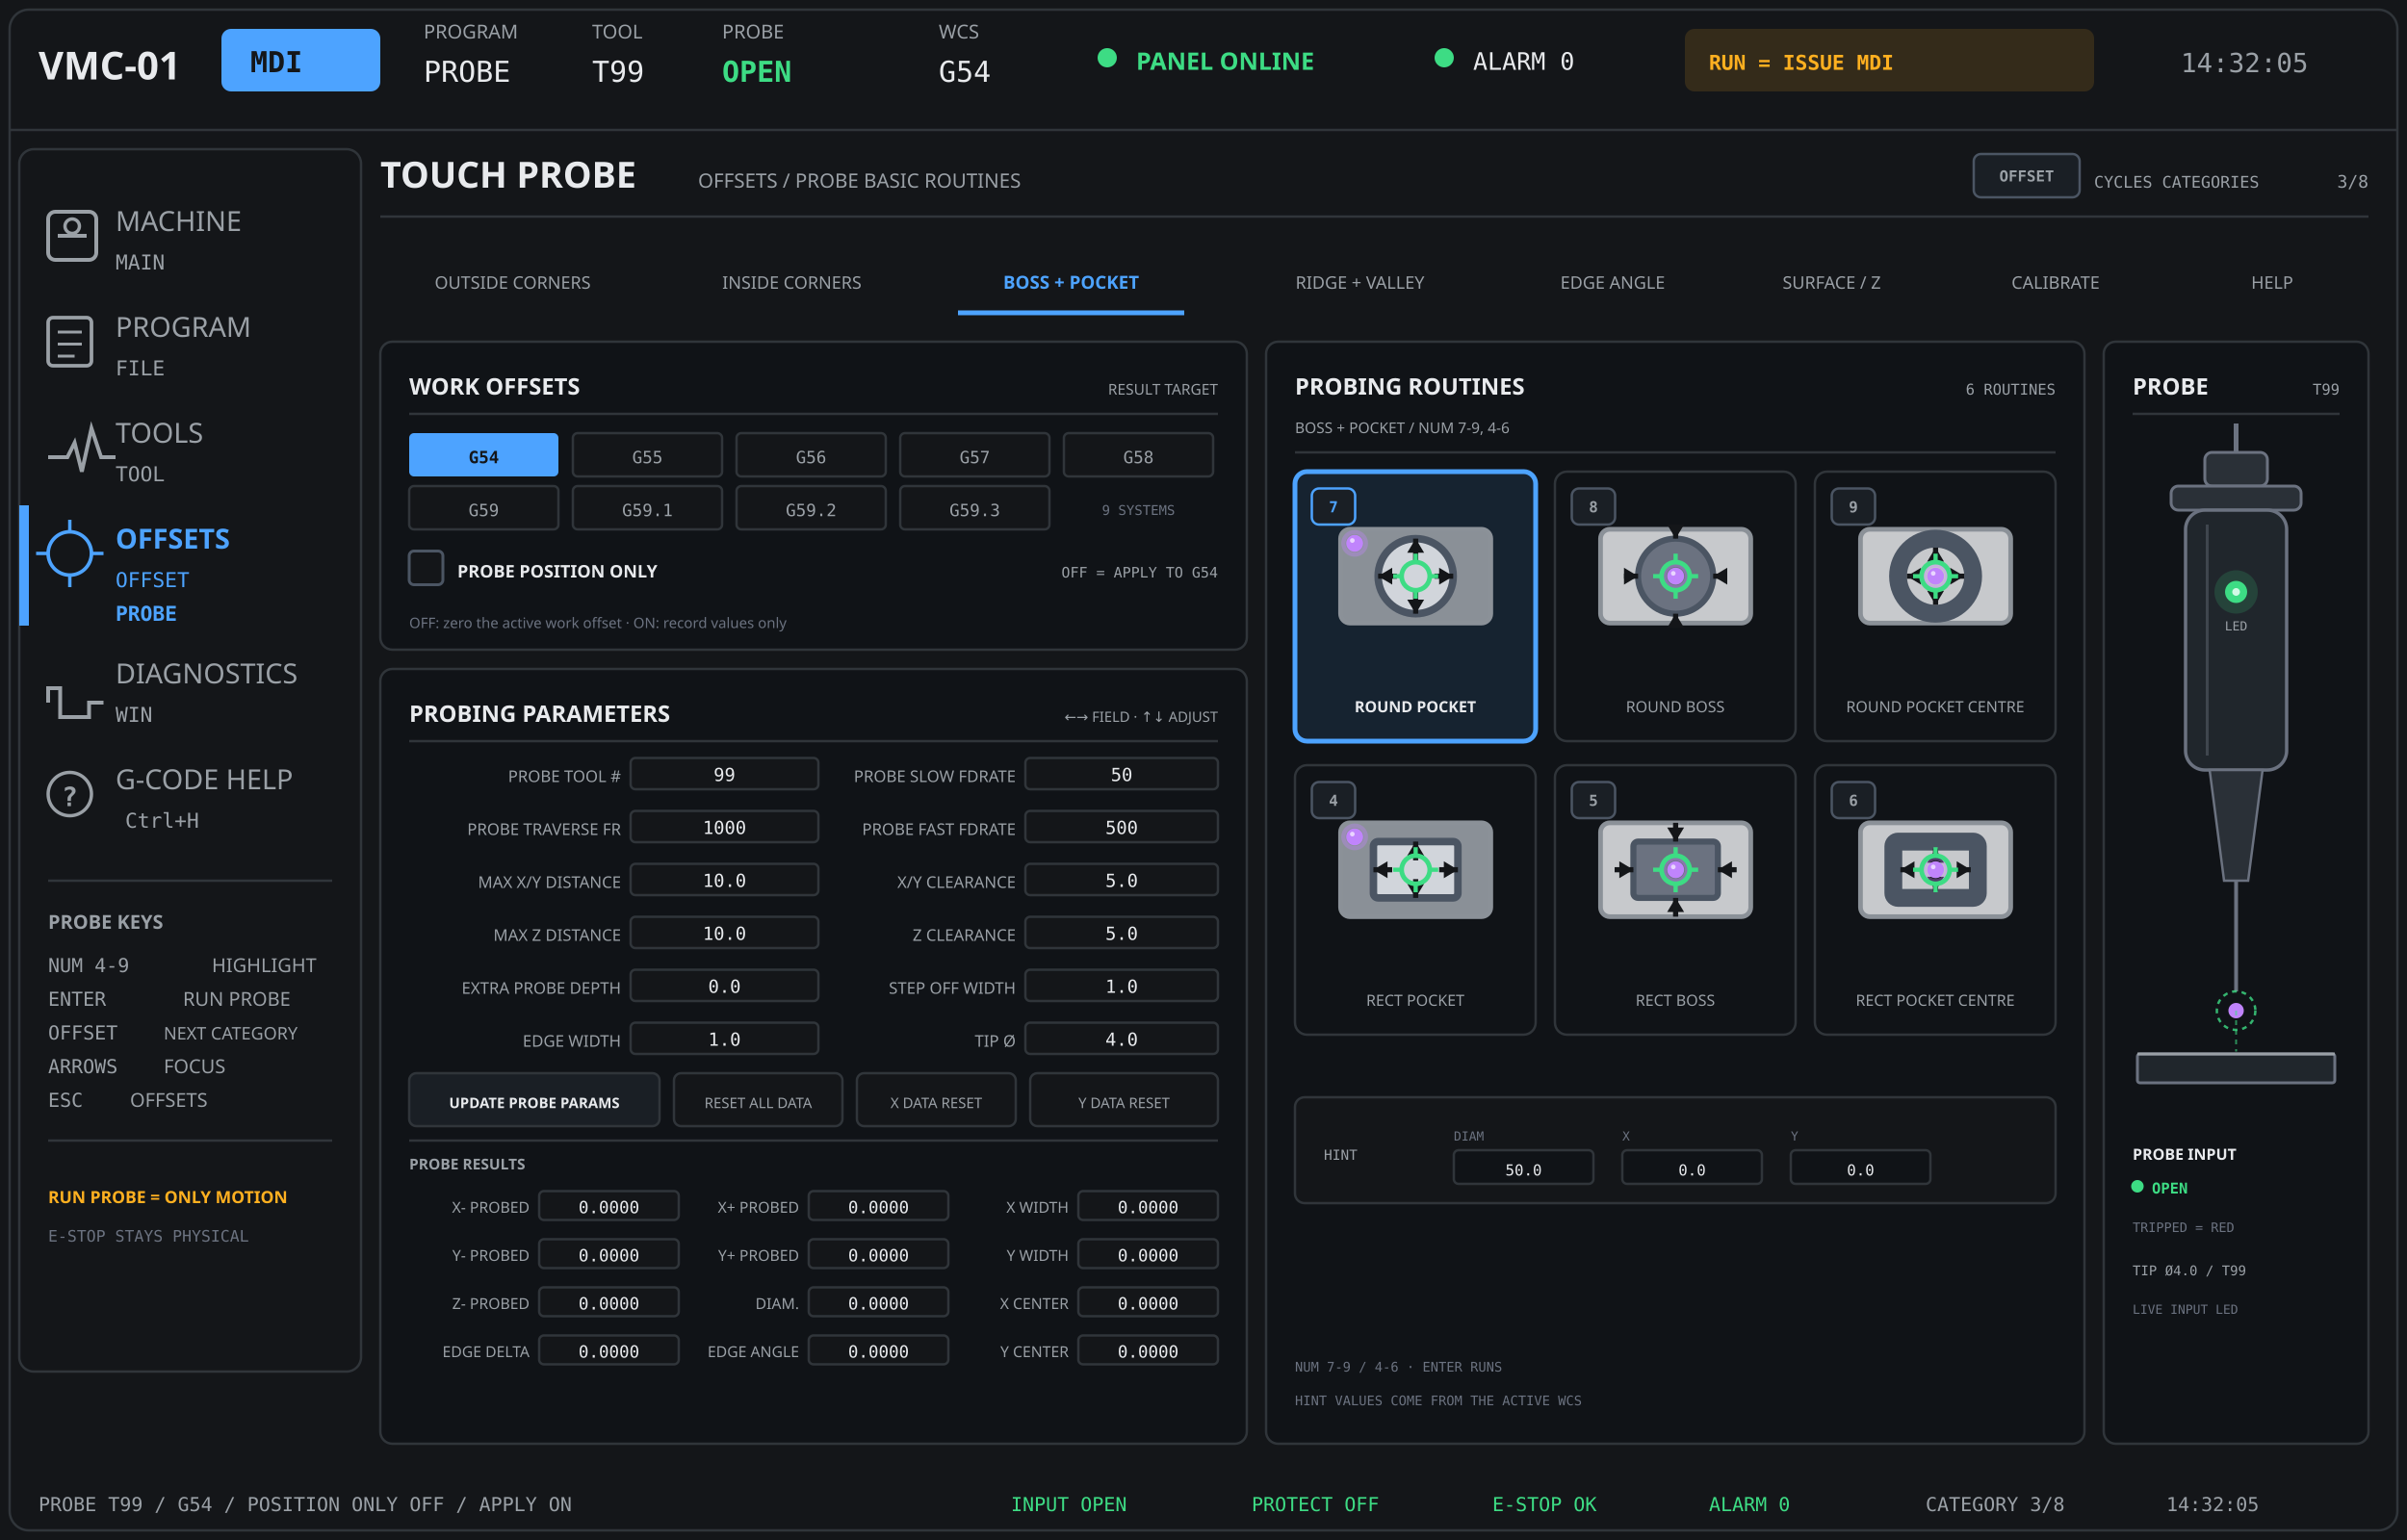
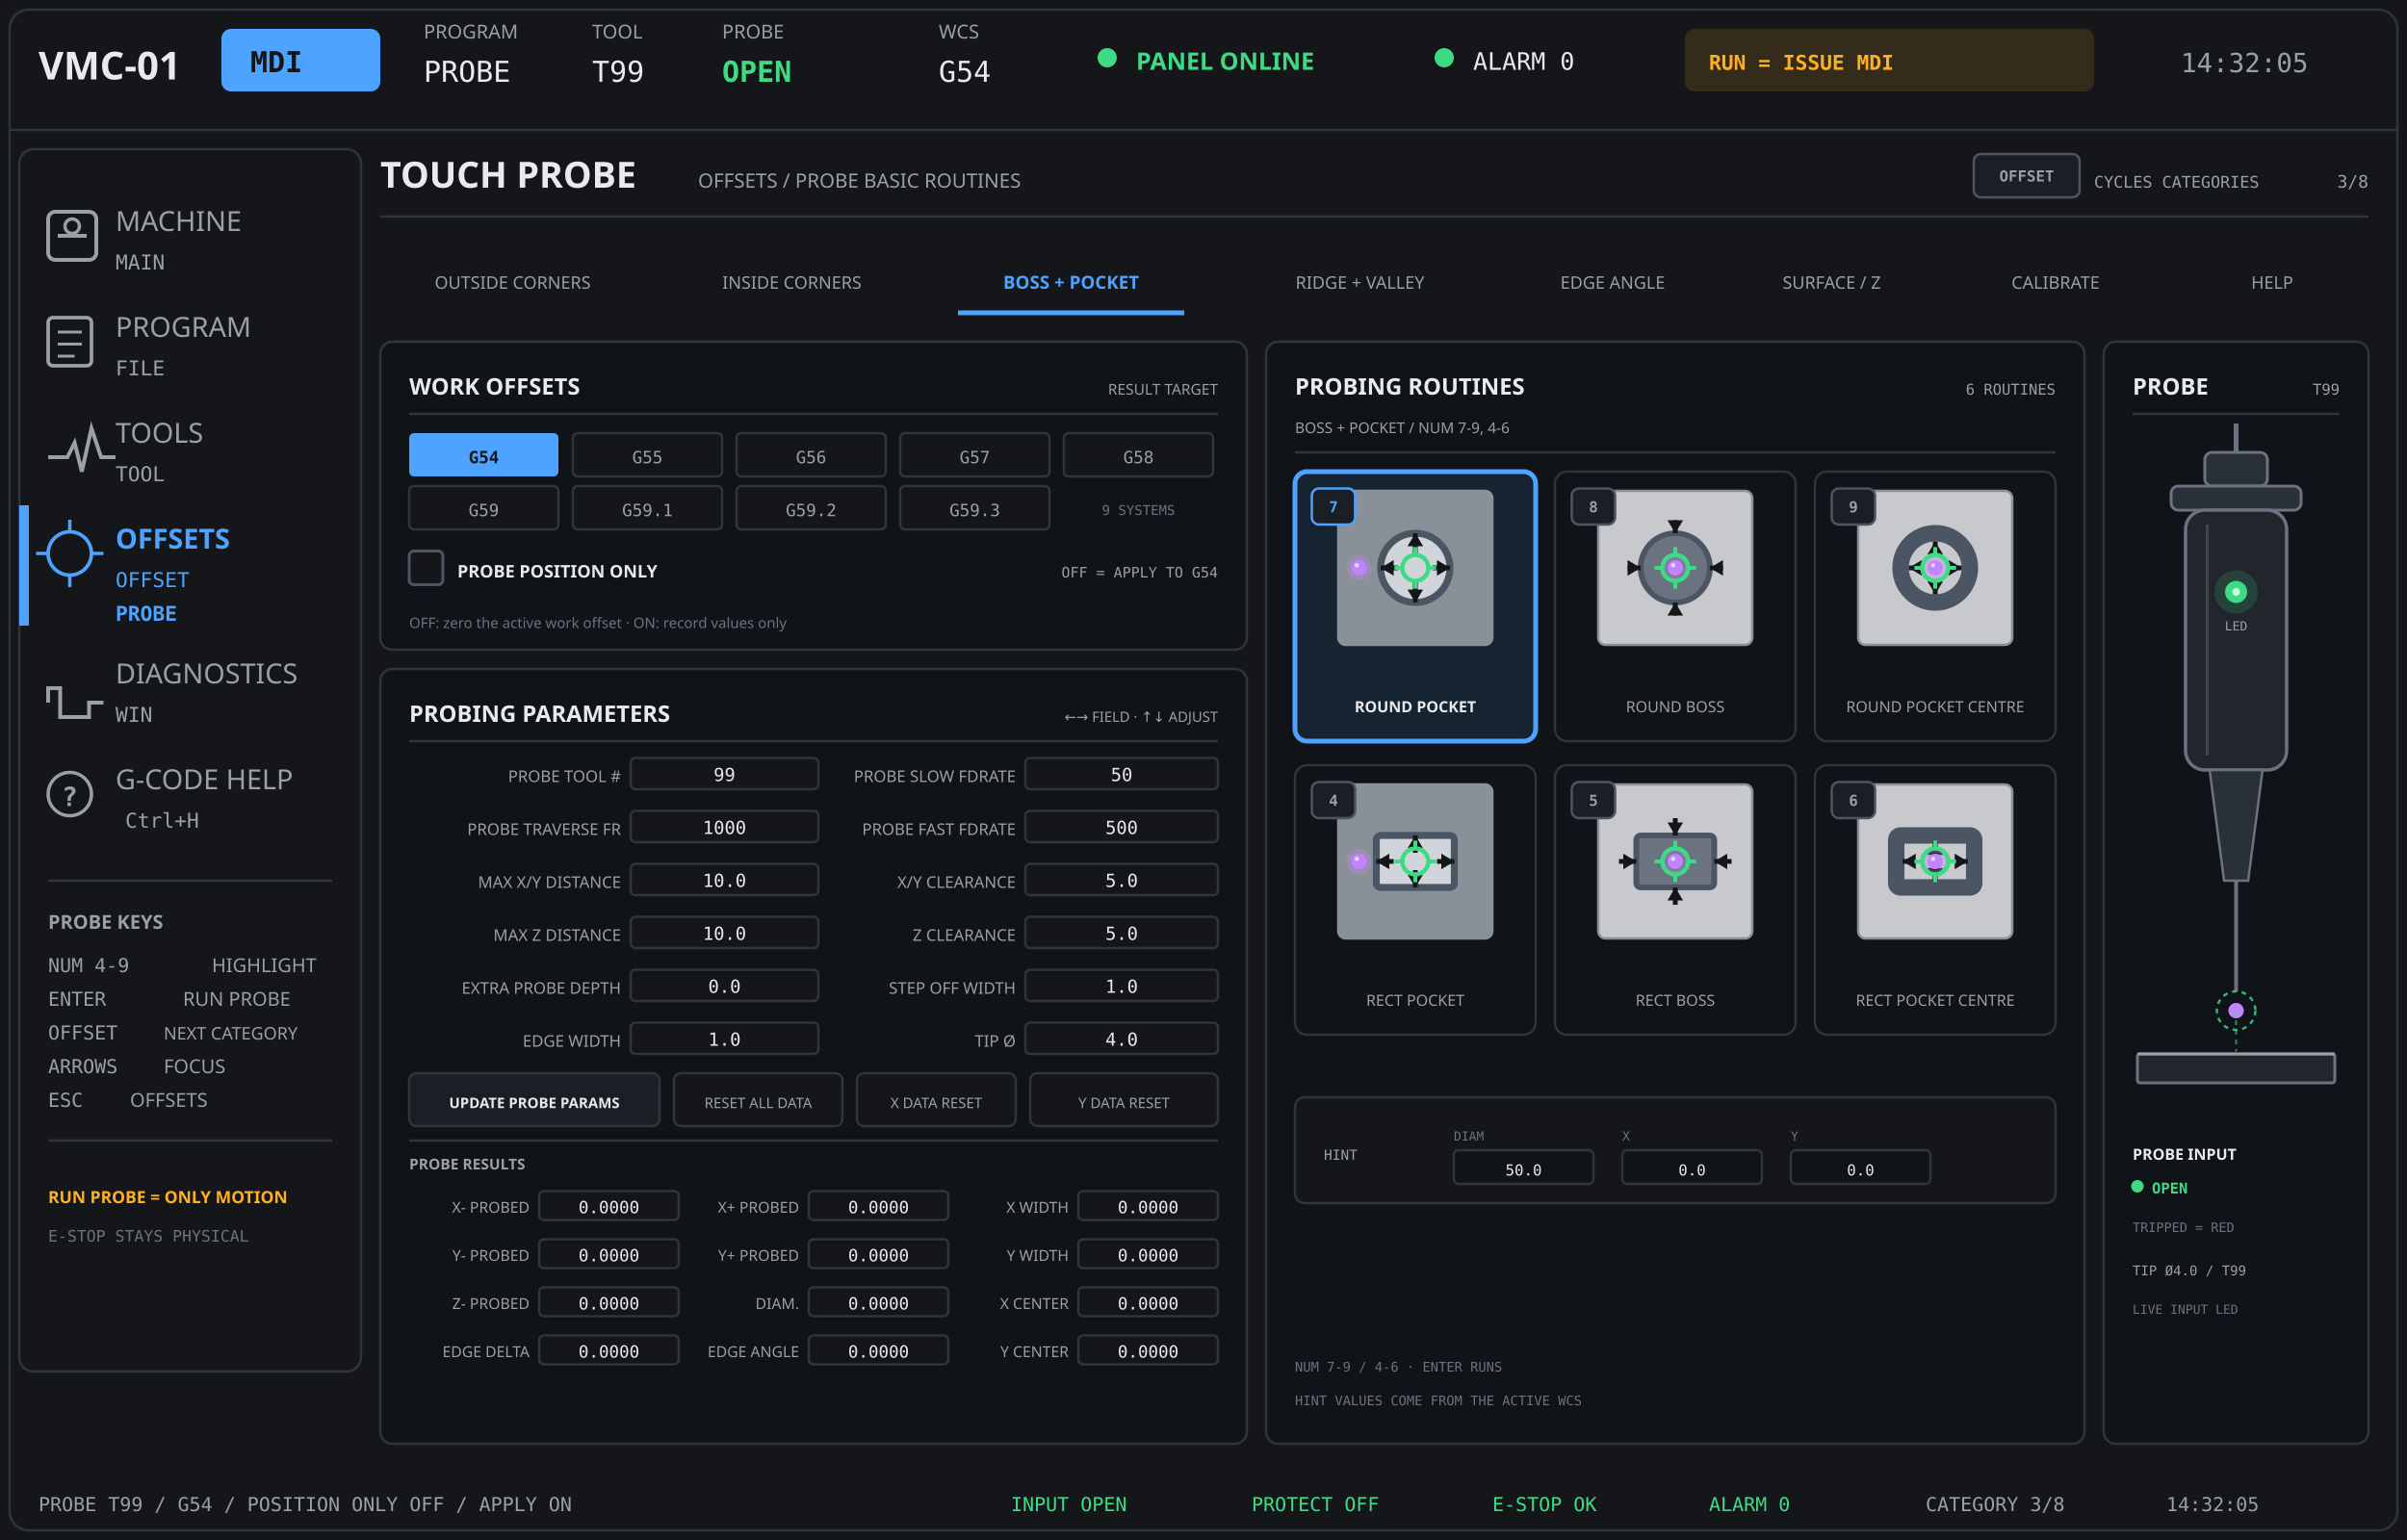
<svg xmlns="http://www.w3.org/2000/svg" viewBox="0 0 1000 640" width="1000" height="640">
  <rect x="0" y="0" width="1000" height="640" rx="0" fill="#141619" stroke="none" stroke-width="1" />
  <rect x="4" y="4" width="992" height="632" rx="8" fill="none" stroke="#30353a" stroke-width="1" />
  <line x1="4" y1="54" x2="996" y2="54" stroke="#30353a" stroke-width="1" />
  <text x="16" y="33" fill="#e8eaed" font-size="16" font-family="sans-serif" font-weight="700" text-anchor="start">VMC-01</text>
  <rect x="92" y="12" width="66" height="26" rx="4" fill="#4da3ff" stroke="none" stroke-width="1" />
  <text x="104" y="30" fill="#141619" font-size="12" font-family="monospace" font-weight="700" text-anchor="start">MDI</text>
  <text x="176" y="16" fill="#9aa0a6" font-size="8" font-family="sans-serif" text-anchor="start">PROGRAM</text>
  <text x="176" y="34" fill="#e8eaed" font-size="12" font-family="monospace" text-anchor="start">PROBE</text>
  <text x="246" y="16" fill="#9aa0a6" font-size="8" font-family="sans-serif" text-anchor="start">TOOL</text>
  <text x="246" y="34" fill="#e8eaed" font-size="12" font-family="monospace" text-anchor="start">T99</text>
  <text x="300" y="16" fill="#9aa0a6" font-size="8" font-family="sans-serif" text-anchor="start">PROBE</text>
  <text x="300" y="34" fill="#3ddc84" font-size="12" font-family="monospace" font-weight="700" text-anchor="start">OPEN</text>
  <text x="390" y="16" fill="#9aa0a6" font-size="8" font-family="sans-serif" text-anchor="start">WCS</text>
  <text x="390" y="34" fill="#e8eaed" font-size="12" font-family="monospace" text-anchor="start">G54</text>
  <circle cx="460" cy="24" r="4" fill="#3ddc84" />
  <text x="472" y="29" fill="#3ddc84" font-size="10" font-family="sans-serif" font-weight="700" text-anchor="start">PANEL ONLINE</text>
  <circle cx="600" cy="24" r="4" fill="#3ddc84" />
  <text x="612" y="29" fill="#e8eaed" font-size="10" font-family="monospace" text-anchor="start">ALARM 0</text>
  <rect x="700" y="12" width="170" height="26" rx="4" fill="#ffb020" stroke="none" stroke-width="0" opacity="0.14" />
  <text x="710" y="29" fill="#ffb020" font-size="8.5" font-family="monospace" font-weight="700" text-anchor="start">RUN = ISSUE MDI</text>
  <text x="906" y="30" fill="#9aa0a6" font-size="11" font-family="monospace" text-anchor="start">14:32:05</text>
  <rect x="8" y="62" width="142" height="508" rx="6" fill="#141619" stroke="#30353a" stroke-width="1" />
  <rect x="20" y="88" width="20" height="20" rx="3" fill="none" stroke="#9aa0a6" stroke-width="1.6" />
  <line x1="24" y1="98" x2="36" y2="98" stroke="#9aa0a6" stroke-width="1.6" />
  <circle cx="30" cy="94" r="3" fill="none" stroke="#9aa0a6" stroke-width="1.4" />
  <text x="48" y="96" fill="#9aa0a6" font-size="11.5" font-family="sans-serif" text-anchor="start">MACHINE</text>
  <text x="48" y="112" fill="#9aa0a6" font-size="8.5" font-family="monospace" text-anchor="start">MAIN</text>
  <rect x="20" y="132" width="18" height="20" rx="2" fill="none" stroke="#9aa0a6" stroke-width="1.5" />
  <line x1="24" y1="138" x2="34" y2="138" stroke="#9aa0a6" stroke-width="1.2" />
  <line x1="24" y1="143" x2="34" y2="143" stroke="#9aa0a6" stroke-width="1.2" />
  <line x1="24" y1="148" x2="31" y2="148" stroke="#9aa0a6" stroke-width="1.2" />
  <text x="48" y="140" fill="#9aa0a6" font-size="11.5" font-family="sans-serif" text-anchor="start">PROGRAM</text>
  <text x="48" y="156" fill="#9aa0a6" font-size="8.5" font-family="monospace" text-anchor="start">FILE</text>
  <path d="M20 190 L28 190 L31 184 L34 196 L38 178 L42 190 L48 190" fill="none" stroke="#9aa0a6" stroke-width="1.6" />
  <text x="48" y="184" fill="#9aa0a6" font-size="11.5" font-family="sans-serif" text-anchor="start">TOOLS</text>
  <text x="48" y="200" fill="#9aa0a6" font-size="8.5" font-family="monospace" text-anchor="start">TOOL</text>
  <rect x="8" y="210" width="4" height="50" rx="0" fill="#4da3ff" stroke="none" stroke-width="0" />
  <circle cx="29" cy="230" r="9" fill="none" stroke="#4da3ff" stroke-width="1.5" />
  <line x1="29" y1="216" x2="29" y2="221" stroke="#4da3ff" stroke-width="1.4" />
  <line x1="29" y1="239" x2="29" y2="244" stroke="#4da3ff" stroke-width="1.4" />
  <line x1="15" y1="230" x2="20" y2="230" stroke="#4da3ff" stroke-width="1.4" />
  <line x1="38" y1="230" x2="43" y2="230" stroke="#4da3ff" stroke-width="1.4" />
  <text x="48" y="228" fill="#4da3ff" font-size="11.5" font-family="sans-serif" font-weight="700" text-anchor="start">OFFSETS</text>
  <text x="48" y="244" fill="#4da3ff" font-size="8.5" font-family="monospace" text-anchor="start">OFFSET</text>
  <text x="48" y="258" fill="#4da3ff" font-size="8.5" font-family="monospace" font-weight="700" text-anchor="start">PROBE</text>
  <path d="M20 292 L20 286 L25 286 L25 298 L37 298 L37 292 L43 292" fill="none" stroke="#9aa0a6" stroke-width="1.6" />
  <text x="48" y="284" fill="#9aa0a6" font-size="11.5" font-family="sans-serif" text-anchor="start">DIAGNOSTICS</text>
  <text x="48" y="300" fill="#9aa0a6" font-size="8.5" font-family="monospace" text-anchor="start">WIN</text>
  <circle cx="29" cy="330" r="9" fill="none" stroke="#9aa0a6" stroke-width="1.4" />
  <text x="29" y="335" fill="#9aa0a6" font-size="11" font-family="monospace" font-weight="700" text-anchor="middle">?</text>
  <text x="48" y="328" fill="#9aa0a6" font-size="11.5" font-family="sans-serif" text-anchor="start">G-CODE HELP</text>
  <text x="52" y="344" fill="#9aa0a6" font-size="8.5" font-family="monospace" text-anchor="start">Ctrl+H</text>
  <line x1="20" y1="366" x2="138" y2="366" stroke="#30353a" stroke-width="1" />
  <text x="20" y="386" fill="#9aa0a6" font-size="8" font-family="sans-serif" font-weight="700" text-anchor="start">PROBE KEYS</text>
  <text x="20" y="404" fill="#9aa0a6" font-size="8" font-family="monospace" text-anchor="start">NUM 4-9</text>
  <text x="88" y="404" fill="#9aa0a6" font-size="8" font-family="sans-serif" text-anchor="start">HIGHLIGHT</text>
  <text x="20" y="418" fill="#9aa0a6" font-size="8" font-family="monospace" text-anchor="start">ENTER</text>
  <text x="76" y="418" fill="#9aa0a6" font-size="8" font-family="sans-serif" text-anchor="start">RUN PROBE</text>
  <text x="20" y="432" fill="#9aa0a6" font-size="8" font-family="monospace" text-anchor="start">OFFSET</text>
  <text x="68" y="432" fill="#9aa0a6" font-size="7.2" font-family="sans-serif" text-anchor="start">NEXT CATEGORY</text>
  <text x="20" y="446" fill="#9aa0a6" font-size="8" font-family="monospace" text-anchor="start">ARROWS</text>
  <text x="68" y="446" fill="#9aa0a6" font-size="8" font-family="sans-serif" text-anchor="start">FOCUS</text>
  <text x="20" y="460" fill="#9aa0a6" font-size="8" font-family="monospace" text-anchor="start">ESC</text>
  <text x="54" y="460" fill="#9aa0a6" font-size="8" font-family="sans-serif" text-anchor="start">OFFSETS</text>
  <line x1="20" y1="474" x2="138" y2="474" stroke="#30353a" stroke-width="1" />
  <text x="20" y="500" fill="#ffb020" font-size="7.0" font-family="sans-serif" font-weight="700" text-anchor="start">RUN PROBE = ONLY MOTION</text>
  <text x="20" y="516" fill="#6b7280" font-size="6.6" font-family="monospace" text-anchor="start">E-STOP STAYS PHYSICAL</text>
  <text x="158" y="78" fill="#e8eaed" font-size="15" font-family="sans-serif" font-weight="700" text-anchor="start">TOUCH PROBE</text>
  <text x="290" y="78" fill="#9aa0a6" font-size="8.2" font-family="sans-serif" text-anchor="start">OFFSETS / PROBE BASIC ROUTINES</text>
  <rect x="820" y="64" width="44" height="18" rx="3" fill="#1a1f25" stroke="#4b5563" stroke-width="1" />
  <text x="842.0" y="75.4" fill="#9aa0a6" font-size="6.3" font-family="monospace" font-weight="700" text-anchor="middle">OFFSET</text>
  <text x="870" y="78" fill="#9aa0a6" font-size="6.7" font-family="monospace" text-anchor="start">CYCLES CATEGORIES</text>
  <text x="984" y="78" fill="#9aa0a6" font-size="7.2" font-family="monospace" text-anchor="end">3/8</text>
  <line x1="158" y1="90" x2="984" y2="90" stroke="#30353a" stroke-width="1" />
  <text x="213.0" y="120" fill="#9aa0a6" font-size="7.2" font-family="sans-serif" text-anchor="middle">OUTSIDE CORNERS</text>
  <text x="329.0" y="120" fill="#9aa0a6" font-size="7.2" font-family="sans-serif" text-anchor="middle">INSIDE CORNERS</text>
  <text x="445.0" y="120" fill="#4da3ff" font-size="7.5" font-family="sans-serif" font-weight="700" text-anchor="middle">BOSS + POCKET</text>
  <line x1="398" y1="130" x2="492" y2="130" stroke="#4da3ff" stroke-width="2" />
  <text x="565.0" y="120" fill="#9aa0a6" font-size="7.2" font-family="sans-serif" text-anchor="middle">RIDGE + VALLEY</text>
  <text x="670.0" y="120" fill="#9aa0a6" font-size="7.2" font-family="sans-serif" text-anchor="middle">EDGE ANGLE</text>
  <text x="761.0" y="120" fill="#9aa0a6" font-size="7.2" font-family="sans-serif" text-anchor="middle">SURFACE / Z</text>
  <text x="854.0" y="120" fill="#9aa0a6" font-size="7.2" font-family="sans-serif" text-anchor="middle">CALIBRATE</text>
  <text x="944.0" y="120" fill="#9aa0a6" font-size="7.2" font-family="sans-serif" text-anchor="middle">HELP</text>
  <rect x="158" y="142" width="360" height="128" rx="5" fill="#101317" stroke="#30353a" stroke-width="1" />
  <text x="170" y="164" fill="#e8eaed" font-size="9.5" font-family="sans-serif" font-weight="700" text-anchor="start">WORK OFFSETS</text>
  <text x="506" y="164" fill="#9aa0a6" font-size="6.2" font-family="sans-serif" text-anchor="end">RESULT TARGET</text>
  <line x1="170" y1="172" x2="506" y2="172" stroke="#30353a" stroke-width="1" />
  <rect x="170" y="180" width="62" height="18" rx="2" fill="#4da3ff" stroke="none" stroke-width="1" />
  <text x="201" y="192.5" fill="#141619" font-size="7" font-family="monospace" font-weight="700" text-anchor="middle">G54</text>
  <rect x="238" y="180" width="62" height="18" rx="2" fill="#141619" stroke="#30353a" stroke-width="1" />
  <text x="269" y="192.5" fill="#9aa0a6" font-size="7" font-family="monospace" text-anchor="middle">G55</text>
  <rect x="306" y="180" width="62" height="18" rx="2" fill="#141619" stroke="#30353a" stroke-width="1" />
  <text x="337" y="192.5" fill="#9aa0a6" font-size="7" font-family="monospace" text-anchor="middle">G56</text>
  <rect x="374" y="180" width="62" height="18" rx="2" fill="#141619" stroke="#30353a" stroke-width="1" />
  <text x="405" y="192.5" fill="#9aa0a6" font-size="7" font-family="monospace" text-anchor="middle">G57</text>
  <rect x="442" y="180" width="62" height="18" rx="2" fill="#141619" stroke="#30353a" stroke-width="1" />
  <text x="473" y="192.5" fill="#9aa0a6" font-size="7" font-family="monospace" text-anchor="middle">G58</text>
  <rect x="170" y="202" width="62" height="18" rx="2" fill="#141619" stroke="#30353a" stroke-width="1" />
  <text x="201" y="214.5" fill="#9aa0a6" font-size="7" font-family="monospace" text-anchor="middle">G59</text>
  <rect x="238" y="202" width="62" height="18" rx="2" fill="#141619" stroke="#30353a" stroke-width="1" />
  <text x="269" y="214.5" fill="#9aa0a6" font-size="7" font-family="monospace" text-anchor="middle">G59.1</text>
  <rect x="306" y="202" width="62" height="18" rx="2" fill="#141619" stroke="#30353a" stroke-width="1" />
  <text x="337" y="214.5" fill="#9aa0a6" font-size="7" font-family="monospace" text-anchor="middle">G59.2</text>
  <rect x="374" y="202" width="62" height="18" rx="2" fill="#141619" stroke="#30353a" stroke-width="1" />
  <text x="405" y="214.5" fill="#9aa0a6" font-size="7" font-family="monospace" text-anchor="middle">G59.3</text>
  <text x="473" y="214" fill="#6b7280" font-size="5.6" font-family="monospace" text-anchor="middle">9 SYSTEMS</text>
  <rect x="170" y="229" width="14" height="14" rx="2" fill="#141619" stroke="#4b5563" stroke-width="1.2" />
  <text x="190" y="240" fill="#e8eaed" font-size="7.2" font-family="sans-serif" font-weight="700" text-anchor="start">PROBE POSITION ONLY</text>
  <text x="506" y="240" fill="#9aa0a6" font-size="6.0" font-family="monospace" text-anchor="end">OFF = APPLY TO G54</text>
  <text x="170" y="261" fill="#6b7280" font-size="6.0" font-family="sans-serif" text-anchor="start">OFF: zero the active work offset · ON: record values only</text>
  <rect x="158" y="278" width="360" height="322" rx="5" fill="#101317" stroke="#30353a" stroke-width="1" />
  <text x="170" y="300" fill="#e8eaed" font-size="9.5" font-family="sans-serif" font-weight="700" text-anchor="start">PROBING PARAMETERS</text>
  <text x="506" y="300" fill="#9aa0a6" font-size="5.9" font-family="sans-serif" text-anchor="end">←→ FIELD · ↑↓ ADJUST</text>
  <line x1="170" y1="308" x2="506" y2="308" stroke="#30353a" stroke-width="1" />
  <text x="258" y="325" fill="#9aa0a6" font-size="6.7" font-family="sans-serif" text-anchor="end">PROBE TOOL #</text>
  <rect x="262" y="315" width="78" height="13" rx="2" fill="#141619" stroke="#30353a" stroke-width="1" />
  <text x="301" y="324.6" fill="#e8eaed" font-size="7.5" font-family="monospace" text-anchor="middle">99</text>
  <text x="422" y="325" fill="#9aa0a6" font-size="6.7" font-family="sans-serif" text-anchor="end">PROBE SLOW FDRATE</text>
  <rect x="426" y="315" width="80" height="13" rx="2" fill="#141619" stroke="#30353a" stroke-width="1" />
  <text x="466" y="324.6" fill="#e8eaed" font-size="7.5" font-family="monospace" text-anchor="middle">50</text>
  <text x="258" y="347" fill="#9aa0a6" font-size="6.7" font-family="sans-serif" text-anchor="end">PROBE TRAVERSE FR</text>
  <rect x="262" y="337" width="78" height="13" rx="2" fill="#141619" stroke="#30353a" stroke-width="1" />
  <text x="301" y="346.6" fill="#e8eaed" font-size="7.5" font-family="monospace" text-anchor="middle">1000</text>
  <text x="422" y="347" fill="#9aa0a6" font-size="6.7" font-family="sans-serif" text-anchor="end">PROBE FAST FDRATE</text>
  <rect x="426" y="337" width="80" height="13" rx="2" fill="#141619" stroke="#30353a" stroke-width="1" />
  <text x="466" y="346.6" fill="#e8eaed" font-size="7.5" font-family="monospace" text-anchor="middle">500</text>
  <text x="258" y="369" fill="#9aa0a6" font-size="6.7" font-family="sans-serif" text-anchor="end">MAX X/Y DISTANCE</text>
  <rect x="262" y="359" width="78" height="13" rx="2" fill="#141619" stroke="#30353a" stroke-width="1" />
  <text x="301" y="368.6" fill="#e8eaed" font-size="7.5" font-family="monospace" text-anchor="middle">10.0</text>
  <text x="422" y="369" fill="#9aa0a6" font-size="6.7" font-family="sans-serif" text-anchor="end">X/Y CLEARANCE</text>
  <rect x="426" y="359" width="80" height="13" rx="2" fill="#141619" stroke="#30353a" stroke-width="1" />
  <text x="466" y="368.6" fill="#e8eaed" font-size="7.5" font-family="monospace" text-anchor="middle">5.0</text>
  <text x="258" y="391" fill="#9aa0a6" font-size="6.7" font-family="sans-serif" text-anchor="end">MAX Z DISTANCE</text>
  <rect x="262" y="381" width="78" height="13" rx="2" fill="#141619" stroke="#30353a" stroke-width="1" />
  <text x="301" y="390.6" fill="#e8eaed" font-size="7.5" font-family="monospace" text-anchor="middle">10.0</text>
  <text x="422" y="391" fill="#9aa0a6" font-size="6.7" font-family="sans-serif" text-anchor="end">Z CLEARANCE</text>
  <rect x="426" y="381" width="80" height="13" rx="2" fill="#141619" stroke="#30353a" stroke-width="1" />
  <text x="466" y="390.6" fill="#e8eaed" font-size="7.5" font-family="monospace" text-anchor="middle">5.0</text>
  <text x="258" y="413" fill="#9aa0a6" font-size="6.7" font-family="sans-serif" text-anchor="end">EXTRA PROBE DEPTH</text>
  <rect x="262" y="403" width="78" height="13" rx="2" fill="#141619" stroke="#30353a" stroke-width="1" />
  <text x="301" y="412.6" fill="#e8eaed" font-size="7.5" font-family="monospace" text-anchor="middle">0.0</text>
  <text x="422" y="413" fill="#9aa0a6" font-size="6.7" font-family="sans-serif" text-anchor="end">STEP OFF WIDTH</text>
  <rect x="426" y="403" width="80" height="13" rx="2" fill="#141619" stroke="#30353a" stroke-width="1" />
  <text x="466" y="412.6" fill="#e8eaed" font-size="7.5" font-family="monospace" text-anchor="middle">1.0</text>
  <text x="258" y="435" fill="#9aa0a6" font-size="6.7" font-family="sans-serif" text-anchor="end">EDGE WIDTH</text>
  <rect x="262" y="425" width="78" height="13" rx="2" fill="#141619" stroke="#30353a" stroke-width="1" />
  <text x="301" y="434.6" fill="#e8eaed" font-size="7.5" font-family="monospace" text-anchor="middle">1.0</text>
  <text x="422" y="435" fill="#9aa0a6" font-size="6.7" font-family="sans-serif" text-anchor="end">TIP Ø</text>
  <rect x="426" y="425" width="80" height="13" rx="2" fill="#141619" stroke="#30353a" stroke-width="1" />
  <text x="466" y="434.6" fill="#e8eaed" font-size="7.5" font-family="monospace" text-anchor="middle">4.0</text>
  <rect x="170" y="446" width="104" height="22" rx="3" fill="#1a1f25" stroke="#30353a" stroke-width="1" />
  <text x="222" y="460.5" fill="#e8eaed" font-size="6.0" font-family="sans-serif" font-weight="700" text-anchor="middle">UPDATE PROBE PARAMS</text>
  <rect x="280" y="446" width="70" height="22" rx="3" fill="#141619" stroke="#30353a" stroke-width="1" />
  <text x="315" y="460.5" fill="#9aa0a6" font-size="6.0" font-family="sans-serif" text-anchor="middle">RESET ALL DATA</text>
  <rect x="356" y="446" width="66" height="22" rx="3" fill="#141619" stroke="#30353a" stroke-width="1" />
  <text x="389" y="460.5" fill="#9aa0a6" font-size="6.0" font-family="sans-serif" text-anchor="middle">X DATA RESET</text>
  <rect x="428" y="446" width="78" height="22" rx="3" fill="#141619" stroke="#30353a" stroke-width="1" />
  <text x="467" y="460.5" fill="#9aa0a6" font-size="6.0" font-family="sans-serif" text-anchor="middle">Y DATA RESET</text>
  <line x1="170" y1="474" x2="506" y2="474" stroke="#30353a" stroke-width="1" />
  <text x="170" y="486" fill="#9aa0a6" font-size="6.2" font-family="sans-serif" font-weight="700" text-anchor="start">PROBE RESULTS</text>
  <text x="220" y="504" fill="#9aa0a6" font-size="6.3" font-family="sans-serif" text-anchor="end">X- PROBED</text>
  <rect x="224" y="495" width="58" height="12" rx="2" fill="#141619" stroke="#30353a" stroke-width="1" />
  <text x="253" y="504.2" fill="#e8eaed" font-size="7.0" font-family="monospace" text-anchor="middle">0.0000</text>
  <text x="332" y="504" fill="#9aa0a6" font-size="6.3" font-family="sans-serif" text-anchor="end">X+ PROBED</text>
  <rect x="336" y="495" width="58" height="12" rx="2" fill="#141619" stroke="#30353a" stroke-width="1" />
  <text x="365" y="504.2" fill="#e8eaed" font-size="7.0" font-family="monospace" text-anchor="middle">0.0000</text>
  <text x="444" y="504" fill="#9aa0a6" font-size="6.3" font-family="sans-serif" text-anchor="end">X WIDTH</text>
  <rect x="448" y="495" width="58" height="12" rx="2" fill="#141619" stroke="#30353a" stroke-width="1" />
  <text x="477" y="504.2" fill="#e8eaed" font-size="7.0" font-family="monospace" text-anchor="middle">0.0000</text>
  <text x="220" y="524" fill="#9aa0a6" font-size="6.3" font-family="sans-serif" text-anchor="end">Y- PROBED</text>
  <rect x="224" y="515" width="58" height="12" rx="2" fill="#141619" stroke="#30353a" stroke-width="1" />
  <text x="253" y="524.2" fill="#e8eaed" font-size="7.0" font-family="monospace" text-anchor="middle">0.0000</text>
  <text x="332" y="524" fill="#9aa0a6" font-size="6.3" font-family="sans-serif" text-anchor="end">Y+ PROBED</text>
  <rect x="336" y="515" width="58" height="12" rx="2" fill="#141619" stroke="#30353a" stroke-width="1" />
  <text x="365" y="524.2" fill="#e8eaed" font-size="7.0" font-family="monospace" text-anchor="middle">0.0000</text>
  <text x="444" y="524" fill="#9aa0a6" font-size="6.3" font-family="sans-serif" text-anchor="end">Y WIDTH</text>
  <rect x="448" y="515" width="58" height="12" rx="2" fill="#141619" stroke="#30353a" stroke-width="1" />
  <text x="477" y="524.2" fill="#e8eaed" font-size="7.0" font-family="monospace" text-anchor="middle">0.0000</text>
  <text x="220" y="544" fill="#9aa0a6" font-size="6.3" font-family="sans-serif" text-anchor="end">Z- PROBED</text>
  <rect x="224" y="535" width="58" height="12" rx="2" fill="#141619" stroke="#30353a" stroke-width="1" />
  <text x="253" y="544.2" fill="#e8eaed" font-size="7.0" font-family="monospace" text-anchor="middle">0.0000</text>
  <text x="332" y="544" fill="#9aa0a6" font-size="6.3" font-family="sans-serif" text-anchor="end">DIAM.</text>
  <rect x="336" y="535" width="58" height="12" rx="2" fill="#141619" stroke="#30353a" stroke-width="1" />
  <text x="365" y="544.2" fill="#e8eaed" font-size="7.0" font-family="monospace" text-anchor="middle">0.0000</text>
  <text x="444" y="544" fill="#9aa0a6" font-size="6.3" font-family="sans-serif" text-anchor="end">X CENTER</text>
  <rect x="448" y="535" width="58" height="12" rx="2" fill="#141619" stroke="#30353a" stroke-width="1" />
  <text x="477" y="544.2" fill="#e8eaed" font-size="7.0" font-family="monospace" text-anchor="middle">0.0000</text>
  <text x="220" y="564" fill="#9aa0a6" font-size="6.3" font-family="sans-serif" text-anchor="end">EDGE DELTA</text>
  <rect x="224" y="555" width="58" height="12" rx="2" fill="#141619" stroke="#30353a" stroke-width="1" />
  <text x="253" y="564.2" fill="#e8eaed" font-size="7.0" font-family="monospace" text-anchor="middle">0.0000</text>
  <text x="332" y="564" fill="#9aa0a6" font-size="6.3" font-family="sans-serif" text-anchor="end">EDGE ANGLE</text>
  <rect x="336" y="555" width="58" height="12" rx="2" fill="#141619" stroke="#30353a" stroke-width="1" />
  <text x="365" y="564.2" fill="#e8eaed" font-size="7.0" font-family="monospace" text-anchor="middle">0.0000</text>
  <text x="444" y="564" fill="#9aa0a6" font-size="6.3" font-family="sans-serif" text-anchor="end">Y CENTER</text>
  <rect x="448" y="555" width="58" height="12" rx="2" fill="#141619" stroke="#30353a" stroke-width="1" />
  <text x="477" y="564.2" fill="#e8eaed" font-size="7.0" font-family="monospace" text-anchor="middle">0.0000</text>
  <rect x="874" y="142" width="110" height="458" rx="5" fill="#101317" stroke="#30353a" stroke-width="1" />
  <text x="886" y="164" fill="#e8eaed" font-size="9.5" font-family="sans-serif" font-weight="700" text-anchor="start">PROBE</text>
  <text x="972" y="164" fill="#9aa0a6" font-size="6.2" font-family="monospace" text-anchor="end">T99</text>
  <line x1="886" y1="172" x2="972" y2="172" stroke="#30353a" stroke-width="1" />
  <line x1="929" y1="176" x2="929" y2="188" stroke="#6b7280" stroke-width="2" />
  <rect x="916" y="188" width="26" height="14" rx="3" fill="#2a3037" stroke="#6b7280" stroke-width="1.2" />
  <rect x="902" y="202" width="54" height="10" rx="3" fill="#2a3037" stroke="#6b7280" stroke-width="1.2" />
  <rect x="908" y="212" width="42" height="108" rx="8" fill="#20262c" stroke="#6b7280" stroke-width="1.4" />
  <line x1="917" y1="218" x2="917" y2="314" stroke="#3f464e" stroke-width="1.2" />
  <circle cx="929" cy="246" r="9" fill="#3ddc84" opacity="0.16" />
  <circle cx="929" cy="246" r="4.6" fill="#3ddc84" />
  <circle cx="929" cy="246" r="1.6" fill="#d1fae5" />
  <text x="929" y="262" fill="#9aa0a6" font-size="5.2" font-family="monospace" text-anchor="middle">LED</text>
  <path d="M918 320 L940 320 L934 366 L924 366 Z" fill="#2a3037" stroke="#6b7280" stroke-width="1" />
  <line x1="929" y1="366" x2="929" y2="412" stroke="#6b7280" stroke-width="1.6" />
  <circle cx="929" cy="420" r="3.2" fill="#c084fc" />
  <circle cx="929" cy="420" r="8" fill="none" stroke="#3ddc84" stroke-width="1" stroke-dasharray="2 2" opacity="0.8" />
  <line x1="929" y1="420" x2="929" y2="437" stroke="#3ddc84" stroke-width="0.8" stroke-dasharray="2 2" opacity="0.6" />
  <rect x="888" y="438" width="82" height="12" rx="1" fill="#20262c" stroke="#6b7280" stroke-width="1.2" />
  <line x1="888" y1="438" x2="970" y2="438" stroke="#9aa0a6" stroke-width="1.2" />
  <text x="886" y="482" fill="#e8eaed" font-size="6.4" font-family="sans-serif" font-weight="700" text-anchor="start">PROBE INPUT</text>
  <circle cx="888" cy="493" r="2.6" fill="#3ddc84" />
  <text x="894" y="496" fill="#3ddc84" font-size="6.2" font-family="monospace" font-weight="700" text-anchor="start">OPEN</text>
  <text x="886" y="512" fill="#6b7280" font-size="5.4" font-family="monospace" text-anchor="start">TRIPPED = RED</text>
  <text x="886" y="530" fill="#9aa0a6" font-size="5.6" font-family="monospace" text-anchor="start">TIP Ø4.0 / T99</text>
  <text x="886" y="546" fill="#6b7280" font-size="5.2" font-family="monospace" text-anchor="start">LIVE INPUT LED</text>
  <rect x="526" y="142" width="340" height="458" rx="5" fill="#101317" stroke="#30353a" stroke-width="1" />
  <text x="538" y="164" fill="#e8eaed" font-size="9.5" font-family="sans-serif" font-weight="700" text-anchor="start">PROBING ROUTINES</text>
  <text x="854" y="164" fill="#9aa0a6" font-size="6.2" font-family="monospace" text-anchor="end">6 ROUTINES</text>
  <text x="538" y="180" fill="#9aa0a6" font-size="6.2" font-family="sans-serif" text-anchor="start">BOSS + POCKET / NUM 7-9, 4-6</text>
  <line x1="538" y1="188" x2="854" y2="188" stroke="#30353a" stroke-width="1" />
  <rect x="538" y="196" width="100" height="112" rx="5" fill="#4da3ff" fill-opacity="0.11" stroke="#4da3ff" stroke-width="2" />
+   <rect x="556.0" y="204" width="64" height="64" rx="3" fill="#8a9097" stroke="#8b9198" stroke-width="1" />
  <rect x="545" y="203" width="18" height="15" rx="3" fill="#1a1f25" stroke="#4da3ff" stroke-width="1" />
  <text x="554.0" y="212.9" fill="#4da3ff" font-size="6.3" font-family="monospace" font-weight="700" text-anchor="middle">7</text>
-   <g transform="translate(555.0,218) scale(1.95)">
-     <rect x="1" y="1" width="32" height="20" rx="2" fill="#8a9097" stroke="#8b9198" stroke-width="1" />
+   <g transform="translate(557.4,216.2) scale(1.8)">
+     <rect x="1" y="1" width="32" height="20" rx="2" fill="#8a9097" stroke="none" stroke-width="0" />
    <circle cx="17" cy="11" r="8" fill="#d1d5db" stroke="#4b5563" stroke-width="1.6" />
    <line x1="17" y1="8" x2="17" y2="3" stroke="#141619" stroke-width="1.1" />
    <polygon points="17,3 15.2,6 18.8,6" fill="#141619" />
    <line x1="17" y1="14" x2="17" y2="19" stroke="#141619" stroke-width="1.1" />
    <polygon points="17,19 15.2,16 18.8,16" fill="#141619" />
    <line x1="13" y1="11" x2="9" y2="11" stroke="#141619" stroke-width="1.1" />
    <polygon points="9,11 12,9.2 12,12.8" fill="#141619" />
    <line x1="21" y1="11" x2="25" y2="11" stroke="#141619" stroke-width="1.1" />
    <polygon points="25,11 22,9.2 22,12.8" fill="#141619" />
-     <circle cx="4" cy="4" r="2.4" fill="none" stroke="#c084fc" stroke-width="0.9" opacity="0.35" />
-     <circle cx="4" cy="4" r="1.8" fill="#c084fc" />
-     <circle cx="3.5" cy="3.4" r="0.5" fill="#e9d5ff" />
+     <circle cx="4" cy="11" r="2.4" fill="none" stroke="#c084fc" stroke-width="0.9" opacity="0.35" />
+     <circle cx="4" cy="11" r="1.8" fill="#c084fc" />
+     <circle cx="3.5" cy="10.4" r="0.5" fill="#e9d5ff" />
    <circle cx="17" cy="11" r="3.0" fill="none" stroke="#3ddc84" stroke-width="1.0" />
    <line x1="17" y1="8.0" x2="17" y2="6.2" stroke="#3ddc84" stroke-width="0.9" />
    <line x1="17" y1="14.0" x2="17" y2="15.8" stroke="#3ddc84" stroke-width="0.9" />
    <line x1="14.0" y1="11" x2="12.2" y2="11" stroke="#3ddc84" stroke-width="0.9" />
    <line x1="20.0" y1="11" x2="21.8" y2="11" stroke="#3ddc84" stroke-width="0.9" />
  </g>
  <text x="588.0" y="296" fill="#e8eaed" font-size="6.4" font-family="sans-serif" font-weight="700" text-anchor="middle">ROUND POCKET</text>
  <rect x="646" y="196" width="100" height="112" rx="5" fill="#101317" stroke="#30353a" stroke-width="1" />
+   <rect x="664.0" y="204" width="64" height="64" rx="3" fill="#c7c9cc" stroke="#8b9198" stroke-width="1" />
  <rect x="653" y="203" width="18" height="15" rx="3" fill="#1a1f25" stroke="#4b5563" stroke-width="1" />
  <text x="662.0" y="212.9" fill="#9aa0a6" font-size="6.3" font-family="monospace" font-weight="700" text-anchor="middle">8</text>
-   <g transform="translate(663.0,218) scale(1.95)">
-     <rect x="1" y="1" width="32" height="20" rx="2" fill="#c7c9cc" stroke="#8b9198" stroke-width="1" />
+   <g transform="translate(665.4,216.2) scale(1.8)">
+     <rect x="1" y="1" width="32" height="20" rx="2" fill="#c7c9cc" stroke="none" stroke-width="0" />
    <circle cx="17" cy="11" r="8" fill="#6b7280" stroke="#4b5563" stroke-width="1.3" />
    <line x1="17" y1="0" x2="17" y2="3" stroke="#141619" stroke-width="1.1" />
    <polygon points="17,3 15.2,0 18.8,0" fill="#141619" />
    <line x1="17" y1="22" x2="17" y2="19" stroke="#141619" stroke-width="1.1" />
    <polygon points="17,19 15.2,22 18.8,22" fill="#141619" />
    <line x1="6" y1="11" x2="9" y2="11" stroke="#141619" stroke-width="1.1" />
    <polygon points="9,11 6,9.2 6,12.8" fill="#141619" />
    <line x1="28" y1="11" x2="25" y2="11" stroke="#141619" stroke-width="1.1" />
    <polygon points="25,11 28,9.2 28,12.8" fill="#141619" />
    <circle cx="17" cy="11" r="2.4" fill="none" stroke="#c084fc" stroke-width="0.9" opacity="0.35" />
    <circle cx="17" cy="11" r="1.8" fill="#c084fc" />
    <circle cx="16.5" cy="10.4" r="0.5" fill="#e9d5ff" />
    <circle cx="17" cy="11" r="3.0" fill="none" stroke="#3ddc84" stroke-width="1.0" />
    <line x1="17" y1="8.0" x2="17" y2="6.2" stroke="#3ddc84" stroke-width="0.9" />
    <line x1="17" y1="14.0" x2="17" y2="15.8" stroke="#3ddc84" stroke-width="0.9" />
    <line x1="14.0" y1="11" x2="12.2" y2="11" stroke="#3ddc84" stroke-width="0.9" />
    <line x1="20.0" y1="11" x2="21.8" y2="11" stroke="#3ddc84" stroke-width="0.9" />
  </g>
  <text x="696.0" y="296" fill="#9aa0a6" font-size="6.4" font-family="sans-serif" text-anchor="middle">ROUND BOSS</text>
  <rect x="754" y="196" width="100" height="112" rx="5" fill="#101317" stroke="#30353a" stroke-width="1" />
+   <rect x="772.0" y="204" width="64" height="64" rx="3" fill="#c7c9cc" stroke="#8b9198" stroke-width="1" />
  <rect x="761" y="203" width="18" height="15" rx="3" fill="#1a1f25" stroke="#4b5563" stroke-width="1" />
  <text x="770.0" y="212.9" fill="#9aa0a6" font-size="6.3" font-family="monospace" font-weight="700" text-anchor="middle">9</text>
-   <g transform="translate(771.0,218) scale(1.95)">
-     <rect x="1" y="1" width="32" height="20" rx="2" fill="#c7c9cc" stroke="#8b9198" stroke-width="1" />
+   <g transform="translate(773.4,216.2) scale(1.8)">
+     <rect x="1" y="1" width="32" height="20" rx="2" fill="#c7c9cc" stroke="none" stroke-width="0" />
    <circle cx="17" cy="11" r="9" fill="#c7c9cc" stroke="none" stroke-width="1" />
    <circle cx="17" cy="11" r="8" fill="none" stroke="#4b5563" stroke-width="3.8" />
    <line x1="17" y1="8" x2="17" y2="4.9" stroke="#141619" stroke-width="1.1" />
    <polygon points="17,4.9 15.2,7.9 18.8,7.9" fill="#141619" />
    <line x1="17" y1="14" x2="17" y2="17.1" stroke="#141619" stroke-width="1.1" />
    <polygon points="17,17.1 15.2,14.1 18.8,14.1" fill="#141619" />
    <line x1="13" y1="11" x2="10.9" y2="11" stroke="#141619" stroke-width="1.1" />
    <polygon points="10.9,11 13.9,9.2 13.9,12.8" fill="#141619" />
    <line x1="21" y1="11" x2="23.1" y2="11" stroke="#141619" stroke-width="1.1" />
    <polygon points="23.1,11 20.1,9.2 20.1,12.8" fill="#141619" />
    <circle cx="17" cy="11" r="2.4" fill="none" stroke="#c084fc" stroke-width="0.9" opacity="0.35" />
    <circle cx="17" cy="11" r="1.8" fill="#c084fc" />
    <circle cx="16.5" cy="10.4" r="0.5" fill="#e9d5ff" />
    <circle cx="17" cy="11" r="3.0" fill="none" stroke="#3ddc84" stroke-width="1.0" />
    <line x1="17" y1="8.0" x2="17" y2="6.2" stroke="#3ddc84" stroke-width="0.9" />
    <line x1="17" y1="14.0" x2="17" y2="15.8" stroke="#3ddc84" stroke-width="0.9" />
    <line x1="14.0" y1="11" x2="12.2" y2="11" stroke="#3ddc84" stroke-width="0.9" />
    <line x1="20.0" y1="11" x2="21.8" y2="11" stroke="#3ddc84" stroke-width="0.9" />
  </g>
  <text x="804.0" y="296" fill="#9aa0a6" font-size="6.4" font-family="sans-serif" text-anchor="middle">ROUND POCKET CENTRE</text>
  <rect x="538" y="318" width="100" height="112" rx="5" fill="#101317" stroke="#30353a" stroke-width="1" />
+   <rect x="556.0" y="326" width="64" height="64" rx="3" fill="#8a9097" stroke="#8b9198" stroke-width="1" />
  <rect x="545" y="325" width="18" height="15" rx="3" fill="#1a1f25" stroke="#4b5563" stroke-width="1" />
  <text x="554.0" y="334.9" fill="#9aa0a6" font-size="6.3" font-family="monospace" font-weight="700" text-anchor="middle">4</text>
-   <g transform="translate(555.0,340) scale(1.95)">
-     <rect x="1" y="1" width="32" height="20" rx="2" fill="#8a9097" stroke="#8b9198" stroke-width="1" />
+   <g transform="translate(557.4,338.2) scale(1.8)">
+     <rect x="1" y="1" width="32" height="20" rx="2" fill="#8a9097" stroke="none" stroke-width="0" />
    <rect x="8" y="5" width="18" height="12" rx="1" fill="#d1d5db" stroke="#4b5563" stroke-width="1.6" />
    <line x1="17" y1="9" x2="17" y2="5" stroke="#141619" stroke-width="1.1" />
    <polygon points="17,5 15.2,8 18.8,8" fill="#141619" />
    <line x1="17" y1="13" x2="17" y2="17" stroke="#141619" stroke-width="1.1" />
    <polygon points="17,17 15.2,14 18.8,14" fill="#141619" />
    <line x1="12" y1="11" x2="8" y2="11" stroke="#141619" stroke-width="1.1" />
    <polygon points="8,11 11,9.2 11,12.8" fill="#141619" />
    <line x1="22" y1="11" x2="26" y2="11" stroke="#141619" stroke-width="1.1" />
    <polygon points="26,11 23,9.2 23,12.8" fill="#141619" />
-     <circle cx="4" cy="4" r="2.4" fill="none" stroke="#c084fc" stroke-width="0.9" opacity="0.35" />
-     <circle cx="4" cy="4" r="1.8" fill="#c084fc" />
-     <circle cx="3.5" cy="3.4" r="0.5" fill="#e9d5ff" />
+     <circle cx="4" cy="11" r="2.4" fill="none" stroke="#c084fc" stroke-width="0.9" opacity="0.35" />
+     <circle cx="4" cy="11" r="1.8" fill="#c084fc" />
+     <circle cx="3.5" cy="10.4" r="0.5" fill="#e9d5ff" />
    <circle cx="17" cy="11" r="3.0" fill="none" stroke="#3ddc84" stroke-width="1.0" />
    <line x1="17" y1="8.0" x2="17" y2="6.2" stroke="#3ddc84" stroke-width="0.9" />
    <line x1="17" y1="14.0" x2="17" y2="15.8" stroke="#3ddc84" stroke-width="0.9" />
    <line x1="14.0" y1="11" x2="12.2" y2="11" stroke="#3ddc84" stroke-width="0.9" />
    <line x1="20.0" y1="11" x2="21.8" y2="11" stroke="#3ddc84" stroke-width="0.9" />
  </g>
  <text x="588.0" y="418" fill="#9aa0a6" font-size="6.4" font-family="sans-serif" text-anchor="middle">RECT POCKET</text>
  <rect x="646" y="318" width="100" height="112" rx="5" fill="#101317" stroke="#30353a" stroke-width="1" />
+   <rect x="664.0" y="326" width="64" height="64" rx="3" fill="#c7c9cc" stroke="#8b9198" stroke-width="1" />
  <rect x="653" y="325" width="18" height="15" rx="3" fill="#1a1f25" stroke="#4b5563" stroke-width="1" />
  <text x="662.0" y="334.9" fill="#9aa0a6" font-size="6.3" font-family="monospace" font-weight="700" text-anchor="middle">5</text>
-   <g transform="translate(663.0,340) scale(1.95)">
-     <rect x="1" y="1" width="32" height="20" rx="2" fill="#c7c9cc" stroke="#8b9198" stroke-width="1" />
+   <g transform="translate(665.4,338.2) scale(1.8)">
+     <rect x="1" y="1" width="32" height="20" rx="2" fill="#c7c9cc" stroke="none" stroke-width="0" />
    <rect x="8" y="5" width="18" height="12" rx="1" fill="#6b7280" stroke="#4b5563" stroke-width="1.3" />
    <line x1="17" y1="1" x2="17" y2="5" stroke="#141619" stroke-width="1.1" />
    <polygon points="17,5 15.2,2 18.8,2" fill="#141619" />
    <line x1="17" y1="21" x2="17" y2="17" stroke="#141619" stroke-width="1.1" />
    <polygon points="17,17 15.2,20 18.8,20" fill="#141619" />
    <line x1="4" y1="11" x2="8" y2="11" stroke="#141619" stroke-width="1.1" />
    <polygon points="8,11 5,9.2 5,12.8" fill="#141619" />
    <line x1="30" y1="11" x2="26" y2="11" stroke="#141619" stroke-width="1.1" />
    <polygon points="26,11 29,9.2 29,12.8" fill="#141619" />
    <circle cx="17" cy="11" r="2.4" fill="none" stroke="#c084fc" stroke-width="0.9" opacity="0.35" />
    <circle cx="17" cy="11" r="1.8" fill="#c084fc" />
    <circle cx="16.5" cy="10.4" r="0.5" fill="#e9d5ff" />
    <circle cx="17" cy="11" r="3.0" fill="none" stroke="#3ddc84" stroke-width="1.0" />
    <line x1="17" y1="8.0" x2="17" y2="6.2" stroke="#3ddc84" stroke-width="0.9" />
    <line x1="17" y1="14.0" x2="17" y2="15.8" stroke="#3ddc84" stroke-width="0.9" />
    <line x1="14.0" y1="11" x2="12.2" y2="11" stroke="#3ddc84" stroke-width="0.9" />
    <line x1="20.0" y1="11" x2="21.8" y2="11" stroke="#3ddc84" stroke-width="0.9" />
  </g>
  <text x="696.0" y="418" fill="#9aa0a6" font-size="6.4" font-family="sans-serif" text-anchor="middle">RECT BOSS</text>
  <rect x="754" y="318" width="100" height="112" rx="5" fill="#101317" stroke="#30353a" stroke-width="1" />
+   <rect x="772.0" y="326" width="64" height="64" rx="3" fill="#c7c9cc" stroke="#8b9198" stroke-width="1" />
  <rect x="761" y="325" width="18" height="15" rx="3" fill="#1a1f25" stroke="#4b5563" stroke-width="1" />
  <text x="770.0" y="334.9" fill="#9aa0a6" font-size="6.3" font-family="monospace" font-weight="700" text-anchor="middle">6</text>
-   <g transform="translate(771.0,340) scale(1.95)">
-     <rect x="1" y="1" width="32" height="20" rx="2" fill="#c7c9cc" stroke="#8b9198" stroke-width="1" />
+   <g transform="translate(773.4,338.2) scale(1.8)">
+     <rect x="1" y="1" width="32" height="20" rx="2" fill="#c7c9cc" stroke="none" stroke-width="0" />
    <rect x="7" y="4" width="20" height="14" rx="0" fill="#c7c9cc" stroke="none" stroke-width="1" />
    <rect x="8" y="5" width="18" height="12" rx="1" fill="none" stroke="#4b5563" stroke-width="3.8" />
    <line x1="17" y1="9" x2="17" y2="6.5" stroke="#141619" stroke-width="1.1" />
    <polygon points="17,6.5 15.2,9.5 18.8,9.5" fill="#141619" />
    <line x1="17" y1="13" x2="17" y2="15.5" stroke="#141619" stroke-width="1.1" />
    <polygon points="17,15.5 15.2,12.5 18.8,12.5" fill="#141619" />
    <line x1="12" y1="11" x2="9.5" y2="11" stroke="#141619" stroke-width="1.1" />
    <polygon points="9.5,11 12.5,9.2 12.5,12.8" fill="#141619" />
    <line x1="22" y1="11" x2="24.5" y2="11" stroke="#141619" stroke-width="1.1" />
    <polygon points="24.5,11 21.5,9.2 21.5,12.8" fill="#141619" />
    <circle cx="17" cy="11" r="2.4" fill="none" stroke="#c084fc" stroke-width="0.9" opacity="0.35" />
    <circle cx="17" cy="11" r="1.8" fill="#c084fc" />
    <circle cx="16.5" cy="10.4" r="0.5" fill="#e9d5ff" />
    <circle cx="17" cy="11" r="3.0" fill="none" stroke="#3ddc84" stroke-width="1.0" />
    <line x1="17" y1="8.0" x2="17" y2="6.2" stroke="#3ddc84" stroke-width="0.9" />
    <line x1="17" y1="14.0" x2="17" y2="15.8" stroke="#3ddc84" stroke-width="0.9" />
    <line x1="14.0" y1="11" x2="12.2" y2="11" stroke="#3ddc84" stroke-width="0.9" />
    <line x1="20.0" y1="11" x2="21.8" y2="11" stroke="#3ddc84" stroke-width="0.9" />
  </g>
  <text x="804.0" y="418" fill="#9aa0a6" font-size="6.4" font-family="sans-serif" text-anchor="middle">RECT POCKET CENTRE</text>
  <rect x="538" y="456" width="316" height="44" rx="4" fill="#141619" stroke="#30353a" stroke-width="1" />
  <text x="550" y="482" fill="#9aa0a6" font-size="5.8" font-family="monospace" text-anchor="start">HINT</text>
  <text x="604" y="474" fill="#6b7280" font-size="5.2" font-family="monospace" text-anchor="start">DIAM</text>
  <rect x="604" y="478" width="58" height="14" rx="2" fill="#101317" stroke="#30353a" stroke-width="1" />
  <text x="633" y="488.5" fill="#e8eaed" font-size="6.3" font-family="monospace" text-anchor="middle">50.0</text>
  <text x="674" y="474" fill="#6b7280" font-size="5.2" font-family="monospace" text-anchor="start">X</text>
  <rect x="674" y="478" width="58" height="14" rx="2" fill="#101317" stroke="#30353a" stroke-width="1" />
  <text x="703" y="488.5" fill="#e8eaed" font-size="6.3" font-family="monospace" text-anchor="middle">0.0</text>
  <text x="744" y="474" fill="#6b7280" font-size="5.2" font-family="monospace" text-anchor="start">Y</text>
  <rect x="744" y="478" width="58" height="14" rx="2" fill="#101317" stroke="#30353a" stroke-width="1" />
  <text x="773" y="488.5" fill="#e8eaed" font-size="6.3" font-family="monospace" text-anchor="middle">0.0</text>
  <text x="538" y="570" fill="#6b7280" font-size="5.5" font-family="monospace" text-anchor="start">NUM 7-9 / 4-6  ·  ENTER RUNS</text>
  <text x="538" y="584" fill="#6b7280" font-size="5.5" font-family="monospace" text-anchor="start">HINT VALUES COME FROM THE ACTIVE WCS</text>
  <text x="16" y="628" fill="#9aa0a6" font-size="8" font-family="monospace" text-anchor="start">PROBE T99 / G54 / POSITION ONLY OFF / APPLY ON</text>
  <text x="420" y="628" fill="#3ddc84" font-size="8" font-family="monospace" text-anchor="start">INPUT OPEN</text>
  <text x="520" y="628" fill="#3ddc84" font-size="8" font-family="monospace" text-anchor="start">PROTECT OFF</text>
  <text x="620" y="628" fill="#3ddc84" font-size="8" font-family="monospace" text-anchor="start">E-STOP OK</text>
  <text x="710" y="628" fill="#3ddc84" font-size="8" font-family="monospace" text-anchor="start">ALARM 0</text>
  <text x="800" y="628" fill="#9aa0a6" font-size="8" font-family="monospace" text-anchor="start">CATEGORY 3/8</text>
  <text x="900" y="628" fill="#9aa0a6" font-size="8" font-family="monospace" text-anchor="start">14:32:05</text>
</svg>
